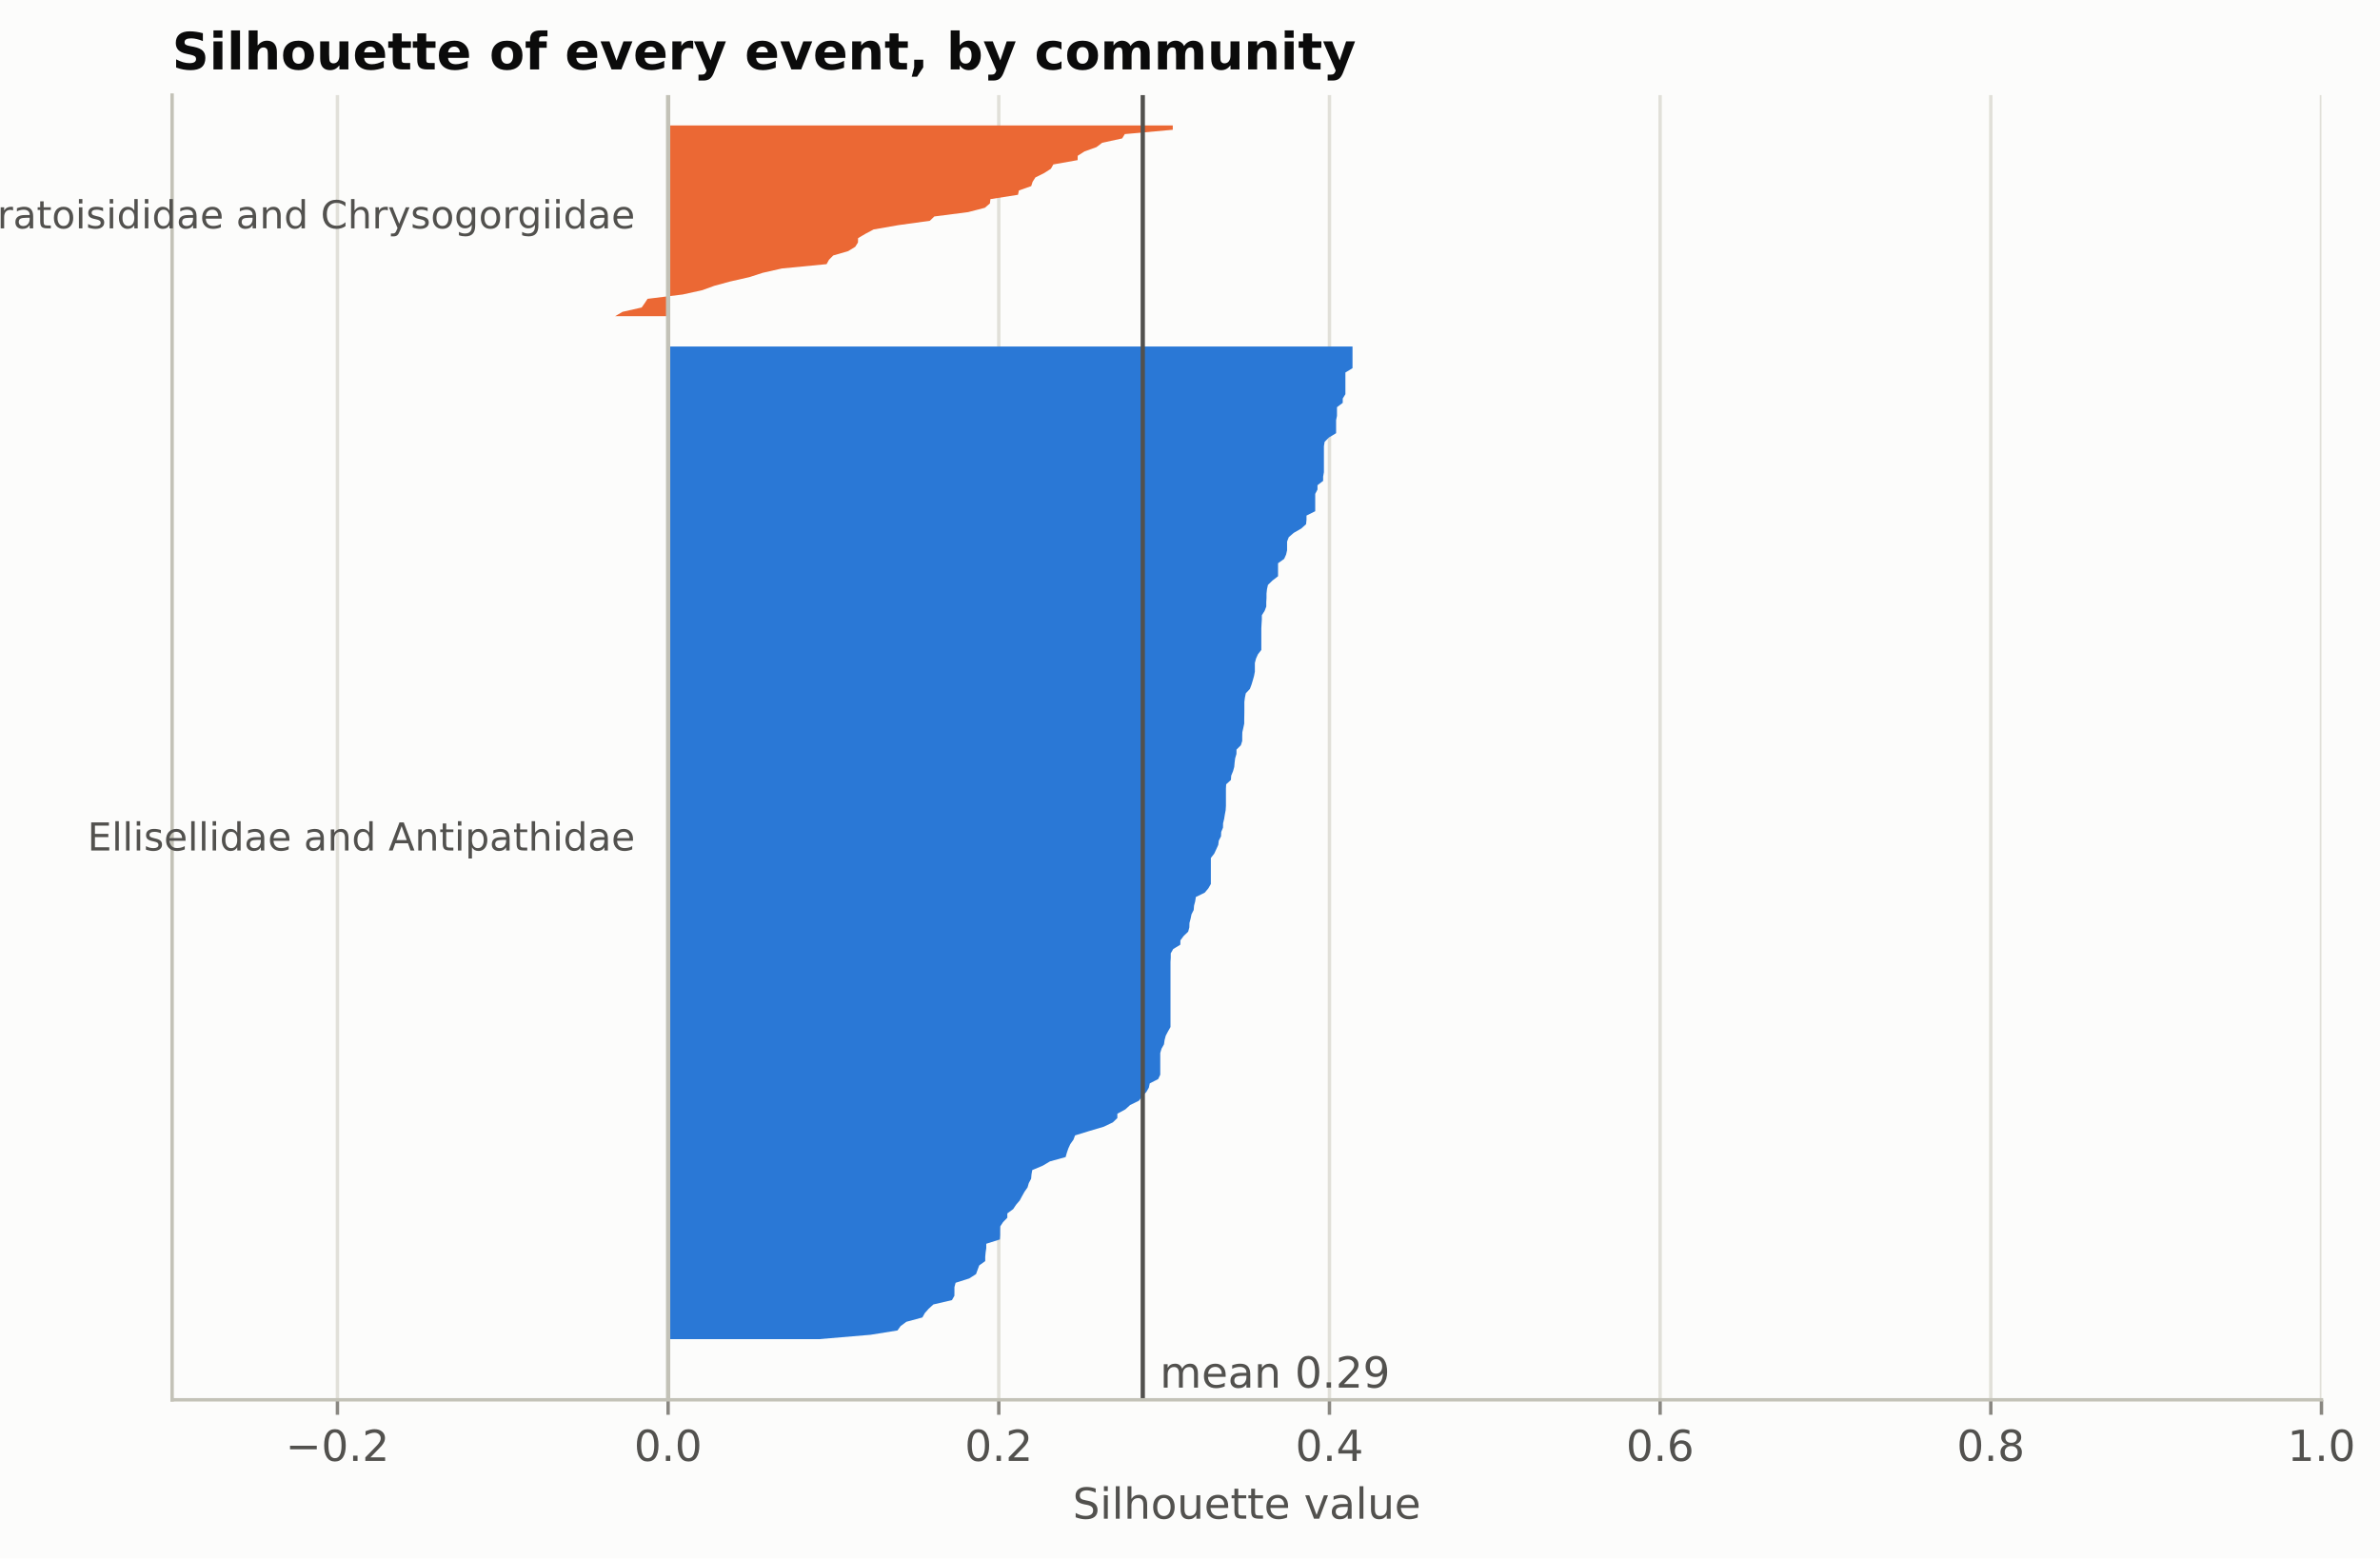
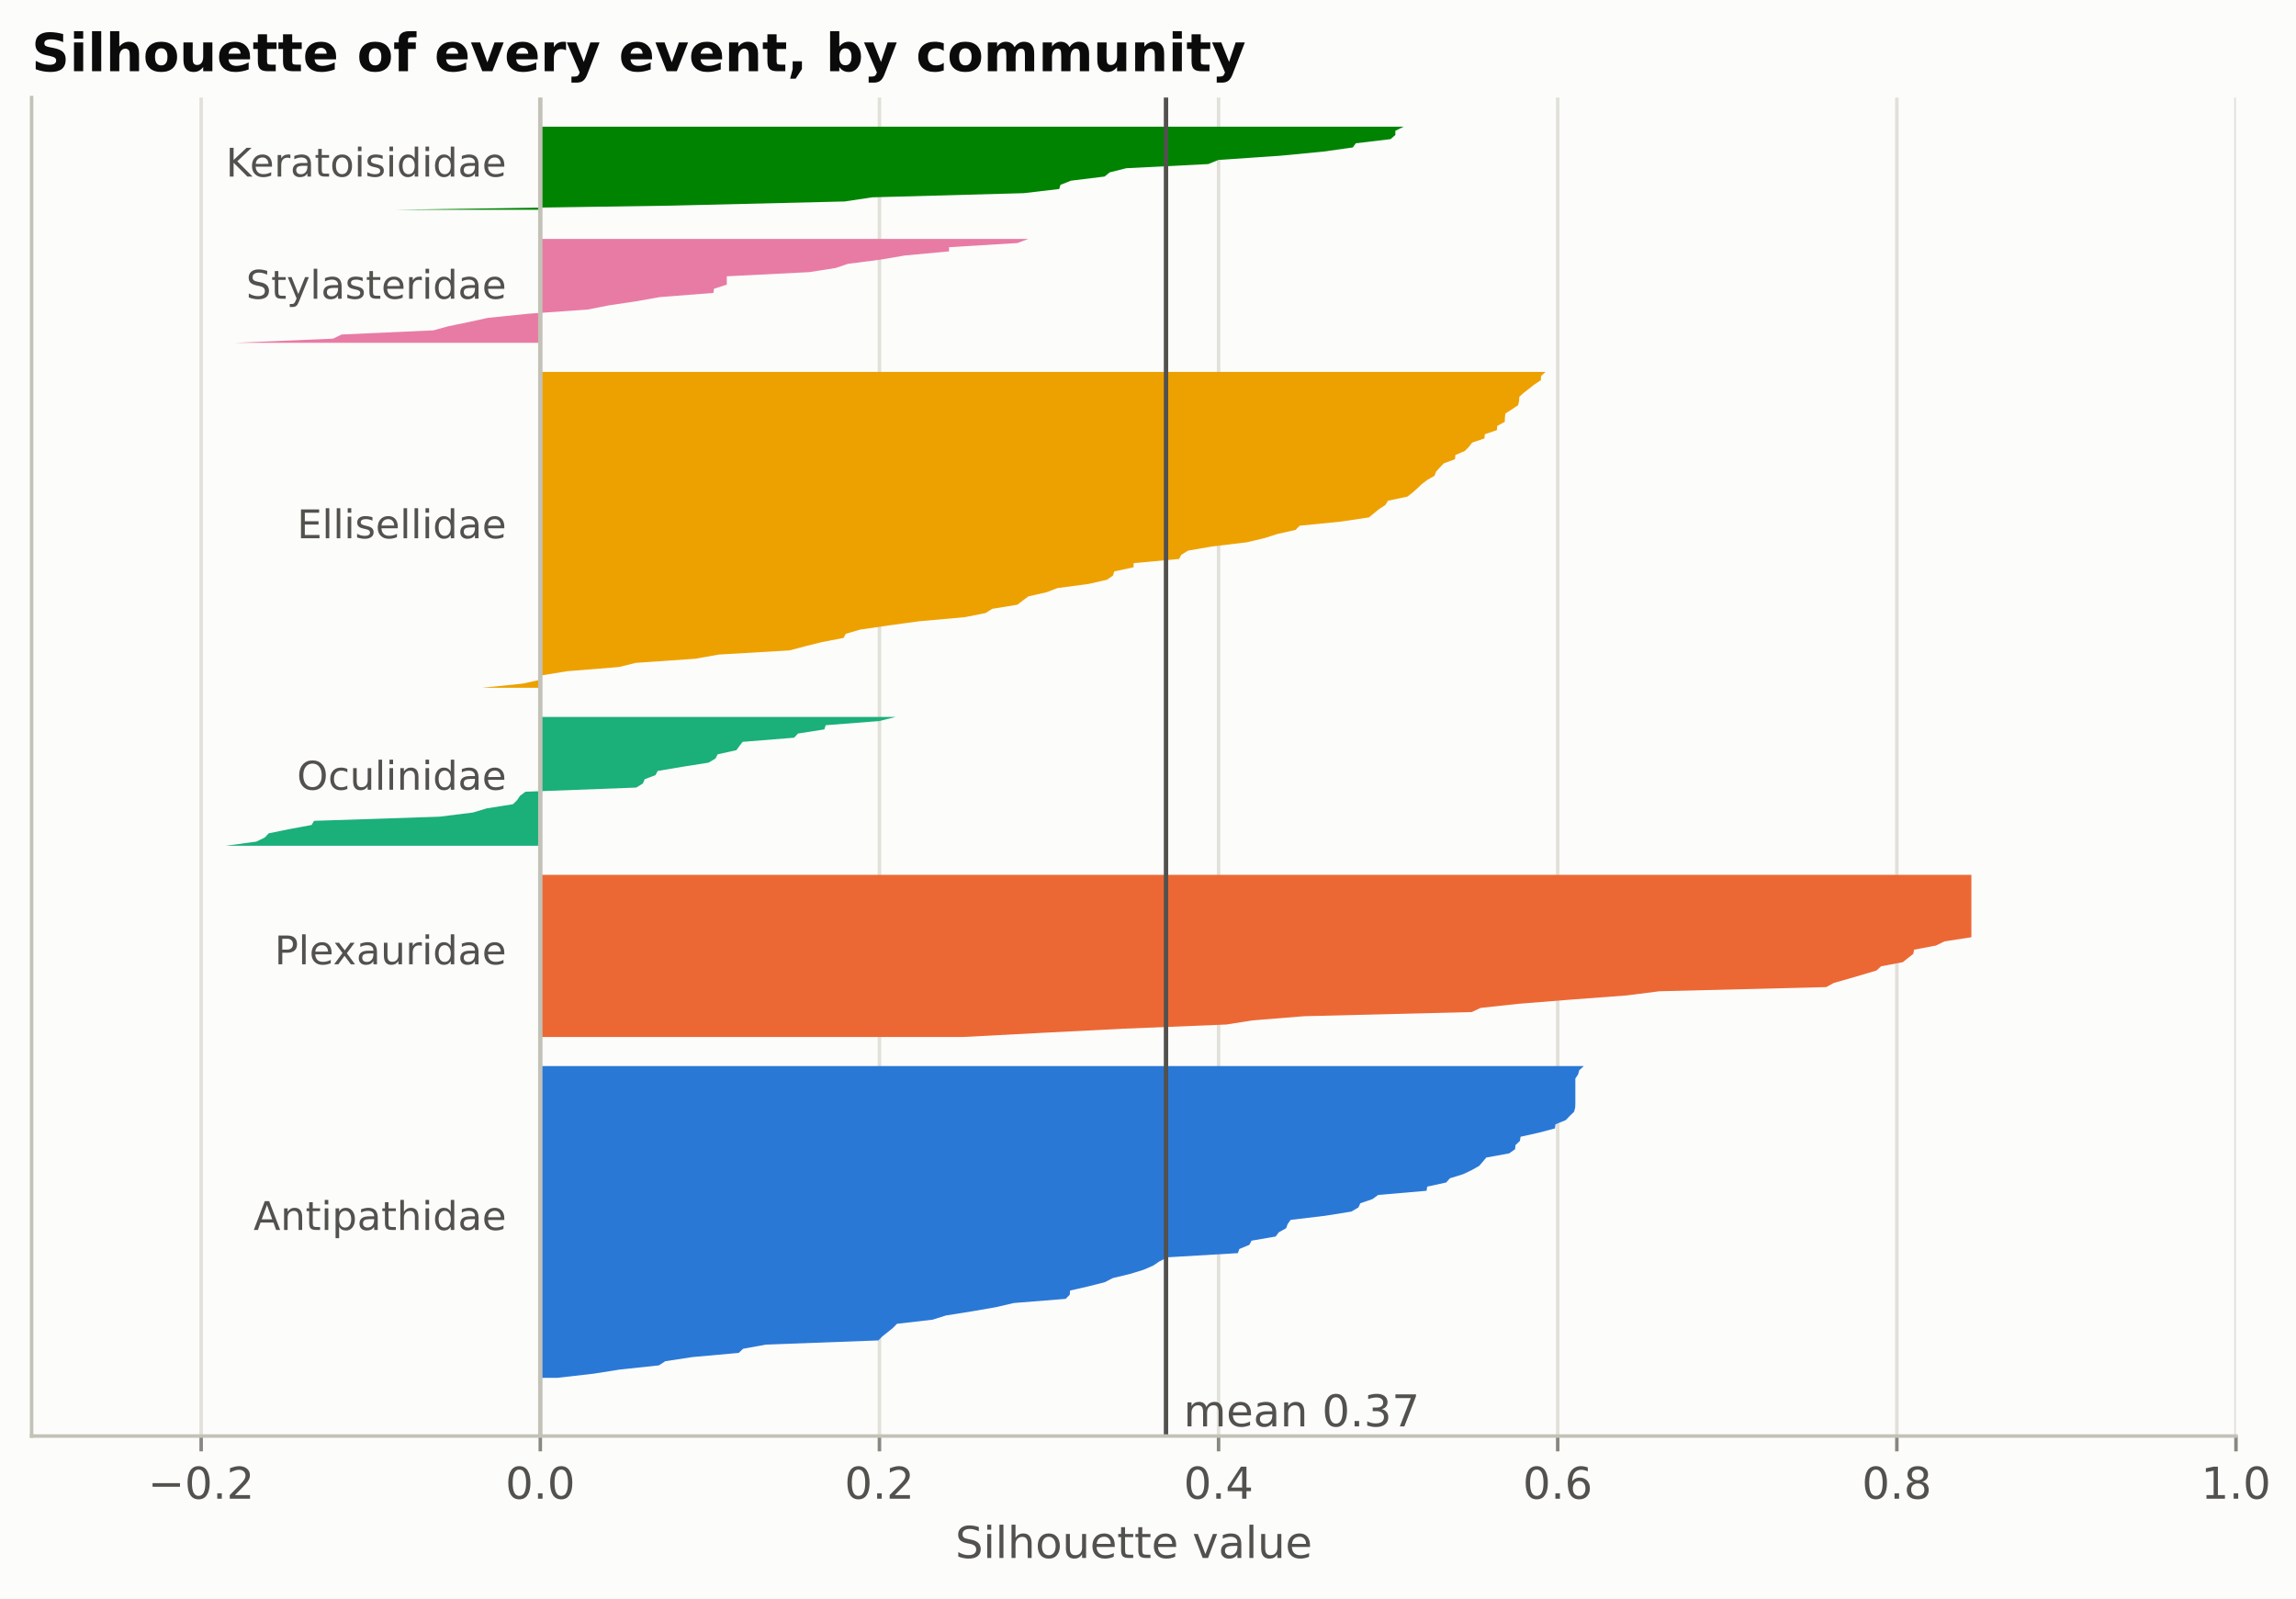
- <svg xmlns="http://www.w3.org/2000/svg" xmlns:xlink="http://www.w3.org/1999/xlink" width="556.088pt" height="364.237pt" viewBox="0 0 556.088 364.237" version="1.1">
+ <svg xmlns="http://www.w3.org/2000/svg" xmlns:xlink="http://www.w3.org/1999/xlink" width="523.075pt" height="364.237pt" viewBox="0 0 523.075 364.237" version="1.1">
  <defs>
    <style type="text/css">*{stroke-linejoin: round; stroke-linecap: butt}</style>
  </defs>
  <g id="figure_1">
    <g id="patch_1">
-       <path d="M 0 364.237  L 556.088 364.237  L 556.088 0  L 0 0  z " style="fill: #fcfcfb" />
+       <path d="M 0 364.237 L 523.075 364.237 L 523.075 0 L 0 0 z " style="fill: #fcfcfb" />
    </g>
    <g id="axes_1">
      <g id="patch_2">
-         <path d="M 40.213 327.144  L 542.413 327.144  L 542.413 22.224  L 40.213 22.224  z " style="fill: #fcfcfb" />
+         <path d="M 7.2 327.144 L 509.4 327.144 L 509.4 22.224 L 7.2 22.224 z " style="fill: #fcfcfb" />
      </g>
      <g id="matplotlib.axis_1">
        <g id="xtick_1">
          <g id="line2d_1">
-             <path d="M 78.844 327.144  L 78.844 22.224  " clip-path="url(#pf0630ed46a)" style="fill: none; stroke: #e1e0d9; stroke-width: 0.8; stroke-linecap: square" />
+             <path d="M 45.831 327.144 L 45.831 22.224 " clip-path="url(#pebdb8165e6)" style="fill: none; stroke: #e1e0d9; stroke-width: 0.8; stroke-linecap: square" />
          </g>
          <g id="line2d_2">
            <defs>
-               <path id="m96ad0dd0e7" d="M 0 0  L 0 3.5  " style="stroke: #898781; stroke-width: 0.8" />
+               <path id="mf682f2bd16" d="M 0 0 L 0 3.5 " style="stroke: #898781; stroke-width: 0.8" />
            </defs>
            <g>
-               <use xlink:href="#m96ad0dd0e7" x="78.844" y="327.144" style="fill: #898781; stroke: #898781; stroke-width: 0.8" />
+               <use xlink:href="#mf682f2bd16" x="45.831" y="327.144" style="fill: #898781; stroke: #898781; stroke-width: 0.8" />
            </g>
          </g>
          <g id="text_1">
-             <text style="font-size: 10px; font-family: 'Segoe UI', 'DejaVu Sans', 'Bitstream Vera Sans', 'Computer Modern Sans Serif', 'Lucida Grande', 'Verdana', 'Geneva', 'Lucid', 'Arial', 'Helvetica', 'Avant Garde', sans-serif; text-anchor: middle; fill: #52514e" x="78.844" y="341.425" transform="rotate(-0 78.84368 341.4246)">−0.2</text>
+             <text style="font-size: 10px; font-family: 'Segoe UI', 'DejaVu Sans', 'Bitstream Vera Sans', 'Computer Modern Sans Serif', 'Lucida Grande', 'Verdana', 'Geneva', 'Lucid', 'Arial', 'Helvetica', 'Avant Garde', sans-serif; text-anchor: middle; fill: #52514e" x="45.831" y="341.425" transform="rotate(-0 45.83077 341.4246)">−0.2</text>
          </g>
        </g>
        <g id="xtick_2">
          <g id="line2d_3">
-             <path d="M 156.105 327.144  L 156.105 22.224  " clip-path="url(#pf0630ed46a)" style="fill: none; stroke: #e1e0d9; stroke-width: 0.8; stroke-linecap: square" />
+             <path d="M 123.092 327.144 L 123.092 22.224 " clip-path="url(#pebdb8165e6)" style="fill: none; stroke: #e1e0d9; stroke-width: 0.8; stroke-linecap: square" />
          </g>
          <g id="line2d_4">
            <g>
-               <use xlink:href="#m96ad0dd0e7" x="156.105" y="327.144" style="fill: #898781; stroke: #898781; stroke-width: 0.8" />
+               <use xlink:href="#mf682f2bd16" x="123.092" y="327.144" style="fill: #898781; stroke: #898781; stroke-width: 0.8" />
            </g>
          </g>
          <g id="text_2">
-             <text style="font-size: 10px; font-family: 'Segoe UI', 'DejaVu Sans', 'Bitstream Vera Sans', 'Computer Modern Sans Serif', 'Lucida Grande', 'Verdana', 'Geneva', 'Lucid', 'Arial', 'Helvetica', 'Avant Garde', sans-serif; text-anchor: middle; fill: #52514e" x="156.105" y="341.425" transform="rotate(-0 156.1052 341.4246)">0.0</text>
+             <text style="font-size: 10px; font-family: 'Segoe UI', 'DejaVu Sans', 'Bitstream Vera Sans', 'Computer Modern Sans Serif', 'Lucida Grande', 'Verdana', 'Geneva', 'Lucid', 'Arial', 'Helvetica', 'Avant Garde', sans-serif; text-anchor: middle; fill: #52514e" x="123.092" y="341.425" transform="rotate(-0 123.0923 341.4246)">0.0</text>
          </g>
        </g>
        <g id="xtick_3">
          <g id="line2d_5">
-             <path d="M 233.367 327.144  L 233.367 22.224  " clip-path="url(#pf0630ed46a)" style="fill: none; stroke: #e1e0d9; stroke-width: 0.8; stroke-linecap: square" />
+             <path d="M 200.354 327.144 L 200.354 22.224 " clip-path="url(#pebdb8165e6)" style="fill: none; stroke: #e1e0d9; stroke-width: 0.8; stroke-linecap: square" />
          </g>
          <g id="line2d_6">
            <g>
-               <use xlink:href="#m96ad0dd0e7" x="233.367" y="327.144" style="fill: #898781; stroke: #898781; stroke-width: 0.8" />
+               <use xlink:href="#mf682f2bd16" x="200.354" y="327.144" style="fill: #898781; stroke: #898781; stroke-width: 0.8" />
            </g>
          </g>
          <g id="text_3">
-             <text style="font-size: 10px; font-family: 'Segoe UI', 'DejaVu Sans', 'Bitstream Vera Sans', 'Computer Modern Sans Serif', 'Lucida Grande', 'Verdana', 'Geneva', 'Lucid', 'Arial', 'Helvetica', 'Avant Garde', sans-serif; text-anchor: middle; fill: #52514e" x="233.367" y="341.425" transform="rotate(-0 233.3668 341.4246)">0.2</text>
+             <text style="font-size: 10px; font-family: 'Segoe UI', 'DejaVu Sans', 'Bitstream Vera Sans', 'Computer Modern Sans Serif', 'Lucida Grande', 'Verdana', 'Geneva', 'Lucid', 'Arial', 'Helvetica', 'Avant Garde', sans-serif; text-anchor: middle; fill: #52514e" x="200.354" y="341.425" transform="rotate(-0 200.3538 341.4246)">0.2</text>
          </g>
        </g>
        <g id="xtick_4">
          <g id="line2d_7">
-             <path d="M 310.628 327.144  L 310.628 22.224  " clip-path="url(#pf0630ed46a)" style="fill: none; stroke: #e1e0d9; stroke-width: 0.8; stroke-linecap: square" />
+             <path d="M 277.615 327.144 L 277.615 22.224 " clip-path="url(#pebdb8165e6)" style="fill: none; stroke: #e1e0d9; stroke-width: 0.8; stroke-linecap: square" />
          </g>
          <g id="line2d_8">
            <g>
-               <use xlink:href="#m96ad0dd0e7" x="310.628" y="327.144" style="fill: #898781; stroke: #898781; stroke-width: 0.8" />
+               <use xlink:href="#mf682f2bd16" x="277.615" y="327.144" style="fill: #898781; stroke: #898781; stroke-width: 0.8" />
            </g>
          </g>
          <g id="text_4">
-             <text style="font-size: 10px; font-family: 'Segoe UI', 'DejaVu Sans', 'Bitstream Vera Sans', 'Computer Modern Sans Serif', 'Lucida Grande', 'Verdana', 'Geneva', 'Lucid', 'Arial', 'Helvetica', 'Avant Garde', sans-serif; text-anchor: middle; fill: #52514e" x="310.628" y="341.425" transform="rotate(-0 310.6283 341.4246)">0.4</text>
+             <text style="font-size: 10px; font-family: 'Segoe UI', 'DejaVu Sans', 'Bitstream Vera Sans', 'Computer Modern Sans Serif', 'Lucida Grande', 'Verdana', 'Geneva', 'Lucid', 'Arial', 'Helvetica', 'Avant Garde', sans-serif; text-anchor: middle; fill: #52514e" x="277.615" y="341.425" transform="rotate(-0 277.6154 341.4246)">0.4</text>
          </g>
        </g>
        <g id="xtick_5">
          <g id="line2d_9">
-             <path d="M 387.89 327.144  L 387.89 22.224  " clip-path="url(#pf0630ed46a)" style="fill: none; stroke: #e1e0d9; stroke-width: 0.8; stroke-linecap: square" />
+             <path d="M 354.877 327.144 L 354.877 22.224 " clip-path="url(#pebdb8165e6)" style="fill: none; stroke: #e1e0d9; stroke-width: 0.8; stroke-linecap: square" />
          </g>
          <g id="line2d_10">
            <g>
-               <use xlink:href="#m96ad0dd0e7" x="387.89" y="327.144" style="fill: #898781; stroke: #898781; stroke-width: 0.8" />
+               <use xlink:href="#mf682f2bd16" x="354.877" y="327.144" style="fill: #898781; stroke: #898781; stroke-width: 0.8" />
            </g>
          </g>
          <g id="text_5">
-             <text style="font-size: 10px; font-family: 'Segoe UI', 'DejaVu Sans', 'Bitstream Vera Sans', 'Computer Modern Sans Serif', 'Lucida Grande', 'Verdana', 'Geneva', 'Lucid', 'Arial', 'Helvetica', 'Avant Garde', sans-serif; text-anchor: middle; fill: #52514e" x="387.89" y="341.425" transform="rotate(-0 387.8898 341.4246)">0.6</text>
+             <text style="font-size: 10px; font-family: 'Segoe UI', 'DejaVu Sans', 'Bitstream Vera Sans', 'Computer Modern Sans Serif', 'Lucida Grande', 'Verdana', 'Geneva', 'Lucid', 'Arial', 'Helvetica', 'Avant Garde', sans-serif; text-anchor: middle; fill: #52514e" x="354.877" y="341.425" transform="rotate(-0 354.8769 341.4246)">0.6</text>
          </g>
        </g>
        <g id="xtick_6">
          <g id="line2d_11">
-             <path d="M 465.151 327.144  L 465.151 22.224  " clip-path="url(#pf0630ed46a)" style="fill: none; stroke: #e1e0d9; stroke-width: 0.8; stroke-linecap: square" />
+             <path d="M 432.138 327.144 L 432.138 22.224 " clip-path="url(#pebdb8165e6)" style="fill: none; stroke: #e1e0d9; stroke-width: 0.8; stroke-linecap: square" />
          </g>
          <g id="line2d_12">
            <g>
-               <use xlink:href="#m96ad0dd0e7" x="465.151" y="327.144" style="fill: #898781; stroke: #898781; stroke-width: 0.8" />
+               <use xlink:href="#mf682f2bd16" x="432.138" y="327.144" style="fill: #898781; stroke: #898781; stroke-width: 0.8" />
            </g>
          </g>
          <g id="text_6">
-             <text style="font-size: 10px; font-family: 'Segoe UI', 'DejaVu Sans', 'Bitstream Vera Sans', 'Computer Modern Sans Serif', 'Lucida Grande', 'Verdana', 'Geneva', 'Lucid', 'Arial', 'Helvetica', 'Avant Garde', sans-serif; text-anchor: middle; fill: #52514e" x="465.151" y="341.425" transform="rotate(-0 465.1514 341.4246)">0.8</text>
+             <text style="font-size: 10px; font-family: 'Segoe UI', 'DejaVu Sans', 'Bitstream Vera Sans', 'Computer Modern Sans Serif', 'Lucida Grande', 'Verdana', 'Geneva', 'Lucid', 'Arial', 'Helvetica', 'Avant Garde', sans-serif; text-anchor: middle; fill: #52514e" x="432.138" y="341.425" transform="rotate(-0 432.1385 341.4246)">0.8</text>
          </g>
        </g>
        <g id="xtick_7">
          <g id="line2d_13">
-             <path d="M 542.413 327.144  L 542.413 22.224  " clip-path="url(#pf0630ed46a)" style="fill: none; stroke: #e1e0d9; stroke-width: 0.8; stroke-linecap: square" />
+             <path d="M 509.4 327.144 L 509.4 22.224 " clip-path="url(#pebdb8165e6)" style="fill: none; stroke: #e1e0d9; stroke-width: 0.8; stroke-linecap: square" />
          </g>
          <g id="line2d_14">
            <g>
-               <use xlink:href="#m96ad0dd0e7" x="542.413" y="327.144" style="fill: #898781; stroke: #898781; stroke-width: 0.8" />
+               <use xlink:href="#mf682f2bd16" x="509.4" y="327.144" style="fill: #898781; stroke: #898781; stroke-width: 0.8" />
            </g>
          </g>
          <g id="text_7">
-             <text style="font-size: 10px; font-family: 'Segoe UI', 'DejaVu Sans', 'Bitstream Vera Sans', 'Computer Modern Sans Serif', 'Lucida Grande', 'Verdana', 'Geneva', 'Lucid', 'Arial', 'Helvetica', 'Avant Garde', sans-serif; text-anchor: middle; fill: #52514e" x="542.413" y="341.425" transform="rotate(-0 542.4129 341.4246)">1.0</text>
+             <text style="font-size: 10px; font-family: 'Segoe UI', 'DejaVu Sans', 'Bitstream Vera Sans', 'Computer Modern Sans Serif', 'Lucida Grande', 'Verdana', 'Geneva', 'Lucid', 'Arial', 'Helvetica', 'Avant Garde', sans-serif; text-anchor: middle; fill: #52514e" x="509.4" y="341.425" transform="rotate(-0 509.4 341.4246)">1.0</text>
          </g>
        </g>
        <g id="text_8">
-           <text style="font-size: 10px; font-family: 'Segoe UI', 'DejaVu Sans', 'Bitstream Vera Sans', 'Computer Modern Sans Serif', 'Lucida Grande', 'Verdana', 'Geneva', 'Lucid', 'Arial', 'Helvetica', 'Avant Garde', sans-serif; text-anchor: middle; fill: #52514e" x="291.313" y="354.932" transform="rotate(-0 291.3129 354.9323)">Silhouette value</text>
+           <text style="font-size: 10px; font-family: 'Segoe UI', 'DejaVu Sans', 'Bitstream Vera Sans', 'Computer Modern Sans Serif', 'Lucida Grande', 'Verdana', 'Geneva', 'Lucid', 'Arial', 'Helvetica', 'Avant Garde', sans-serif; text-anchor: middle; fill: #52514e" x="258.3" y="354.932" transform="rotate(-0 258.3 354.9323)">Silhouette value</text>
        </g>
      </g>
      <g id="matplotlib.axis_2" />
      <g id="FillBetweenPolyCollection_1">
        <defs>
-           <path id="m59faed6848" d="M 191.449 -51.275  L 156.105 -51.275  L 156.105 -52.288  L 156.105 -53.301  L 156.105 -54.314  L 156.105 -55.327  L 156.105 -56.34  L 156.105 -57.353  L 156.105 -58.366  L 156.105 -59.379  L 156.105 -60.392  L 156.105 -61.405  L 156.105 -62.418  L 156.105 -63.431  L 156.105 -64.444  L 156.105 -65.457  L 156.105 -66.47  L 156.105 -67.483  L 156.105 -68.496  L 156.105 -69.509  L 156.105 -70.522  L 156.105 -71.535  L 156.105 -72.548  L 156.105 -73.561  L 156.105 -74.574  L 156.105 -75.587  L 156.105 -76.6  L 156.105 -77.613  L 156.105 -78.626  L 156.105 -79.639  L 156.105 -80.652  L 156.105 -81.665  L 156.105 -82.678  L 156.105 -83.691  L 156.105 -84.704  L 156.105 -85.717  L 156.105 -86.731  L 156.105 -87.744  L 156.105 -88.757  L 156.105 -89.77  L 156.105 -90.783  L 156.105 -91.796  L 156.105 -92.809  L 156.105 -93.822  L 156.105 -94.835  L 156.105 -95.848  L 156.105 -96.861  L 156.105 -97.874  L 156.105 -98.887  L 156.105 -99.9  L 156.105 -100.913  L 156.105 -101.926  L 156.105 -102.939  L 156.105 -103.952  L 156.105 -104.965  L 156.105 -105.978  L 156.105 -106.991  L 156.105 -108.004  L 156.105 -109.017  L 156.105 -110.03  L 156.105 -111.043  L 156.105 -112.056  L 156.105 -113.069  L 156.105 -114.082  L 156.105 -115.095  L 156.105 -116.108  L 156.105 -117.121  L 156.105 -118.134  L 156.105 -119.147  L 156.105 -120.16  L 156.105 -121.173  L 156.105 -122.186  L 156.105 -123.199  L 156.105 -124.212  L 156.105 -125.225  L 156.105 -126.238  L 156.105 -127.251  L 156.105 -128.264  L 156.105 -129.277  L 156.105 -130.291  L 156.105 -131.304  L 156.105 -132.317  L 156.105 -133.33  L 156.105 -134.343  L 156.105 -135.356  L 156.105 -136.369  L 156.105 -137.382  L 156.105 -138.395  L 156.105 -139.408  L 156.105 -140.421  L 156.105 -141.434  L 156.105 -142.447  L 156.105 -143.46  L 156.105 -144.473  L 156.105 -145.486  L 156.105 -146.499  L 156.105 -147.512  L 156.105 -148.525  L 156.105 -149.538  L 156.105 -150.551  L 156.105 -151.564  L 156.105 -152.577  L 156.105 -153.59  L 156.105 -154.603  L 156.105 -155.616  L 156.105 -156.629  L 156.105 -157.642  L 156.105 -158.655  L 156.105 -159.668  L 156.105 -160.681  L 156.105 -161.694  L 156.105 -162.707  L 156.105 -163.72  L 156.105 -164.733  L 156.105 -165.746  L 156.105 -166.759  L 156.105 -167.772  L 156.105 -168.785  L 156.105 -169.798  L 156.105 -170.811  L 156.105 -171.824  L 156.105 -172.837  L 156.105 -173.851  L 156.105 -174.864  L 156.105 -175.877  L 156.105 -176.89  L 156.105 -177.903  L 156.105 -178.916  L 156.105 -179.929  L 156.105 -180.942  L 156.105 -181.955  L 156.105 -182.968  L 156.105 -183.981  L 156.105 -184.994  L 156.105 -186.007  L 156.105 -187.02  L 156.105 -188.033  L 156.105 -189.046  L 156.105 -190.059  L 156.105 -191.072  L 156.105 -192.085  L 156.105 -193.098  L 156.105 -194.111  L 156.105 -195.124  L 156.105 -196.137  L 156.105 -197.15  L 156.105 -198.163  L 156.105 -199.176  L 156.105 -200.189  L 156.105 -201.202  L 156.105 -202.215  L 156.105 -203.228  L 156.105 -204.241  L 156.105 -205.254  L 156.105 -206.267  L 156.105 -207.28  L 156.105 -208.293  L 156.105 -209.306  L 156.105 -210.319  L 156.105 -211.332  L 156.105 -212.345  L 156.105 -213.358  L 156.105 -214.371  L 156.105 -215.384  L 156.105 -216.397  L 156.105 -217.411  L 156.105 -218.424  L 156.105 -219.437  L 156.105 -220.45  L 156.105 -221.463  L 156.105 -222.476  L 156.105 -223.489  L 156.105 -224.502  L 156.105 -225.515  L 156.105 -226.528  L 156.105 -227.541  L 156.105 -228.554  L 156.105 -229.567  L 156.105 -230.58  L 156.105 -231.593  L 156.105 -232.606  L 156.105 -233.619  L 156.105 -234.632  L 156.105 -235.645  L 156.105 -236.658  L 156.105 -237.671  L 156.105 -238.684  L 156.105 -239.697  L 156.105 -240.71  L 156.105 -241.723  L 156.105 -242.736  L 156.105 -243.749  L 156.105 -244.762  L 156.105 -245.775  L 156.105 -246.788  L 156.105 -247.801  L 156.105 -248.814  L 156.105 -249.827  L 156.105 -250.84  L 156.105 -251.853  L 156.105 -252.866  L 156.105 -253.879  L 156.105 -254.892  L 156.105 -255.905  L 156.105 -256.918  L 156.105 -257.931  L 156.105 -258.944  L 156.105 -259.957  L 156.105 -260.971  L 156.105 -261.984  L 156.105 -262.997  L 156.105 -264.01  L 156.105 -265.023  L 156.105 -266.036  L 156.105 -267.049  L 156.105 -268.062  L 156.105 -269.075  L 156.105 -270.088  L 156.105 -271.101  L 156.105 -272.114  L 156.105 -273.127  L 156.105 -274.14  L 156.105 -275.153  L 156.105 -276.166  L 156.105 -277.179  L 156.105 -278.192  L 156.105 -279.205  L 156.105 -280.218  L 156.105 -281.231  L 156.105 -282.244  L 156.105 -283.257  L 316.014 -283.257  L 316.014 -283.257  L 316.014 -282.244  L 316.014 -281.231  L 316.014 -280.218  L 316.014 -279.205  L 316.014 -278.192  L 314.355 -277.179  L 314.355 -276.166  L 314.355 -275.153  L 314.355 -274.14  L 314.355 -273.127  L 314.355 -272.114  L 313.733 -271.101  L 313.733 -270.088  L 312.386 -269.075  L 312.386 -268.062  L 312.386 -267.049  L 312.181 -266.036  L 312.181 -265.023  L 312.181 -264.01  L 312.181 -262.997  L 310.494 -261.984  L 309.5 -260.971  L 309.334 -259.957  L 309.334 -258.944  L 309.334 -257.931  L 309.334 -256.918  L 309.334 -255.905  L 309.334 -254.892  L 309.334 -253.879  L 309.153 -252.866  L 309.153 -251.853  L 307.832 -250.84  L 307.832 -249.827  L 307.303 -248.814  L 307.303 -247.801  L 307.303 -246.788  L 307.303 -245.775  L 307.303 -244.762  L 305.266 -243.749  L 305.266 -242.736  L 305.162 -241.723  L 304.031 -240.71  L 302.27 -239.697  L 301.115 -238.684  L 300.728 -237.671  L 300.728 -236.658  L 300.728 -235.645  L 300.498 -234.632  L 300.043 -233.619  L 298.615 -232.606  L 298.615 -231.593  L 298.615 -230.58  L 298.615 -229.567  L 297.301 -228.554  L 296.258 -227.541  L 296.032 -226.528  L 295.921 -225.515  L 295.921 -224.502  L 295.865 -223.489  L 295.865 -222.476  L 295.475 -221.463  L 294.83 -220.45  L 294.83 -219.437  L 294.764 -218.424  L 294.709 -217.411  L 294.709 -216.397  L 294.709 -215.384  L 294.709 -214.371  L 294.709 -213.358  L 294.709 -212.345  L 293.923 -211.332  L 293.469 -210.319  L 293.2 -209.306  L 293.2 -208.293  L 293.2 -207.28  L 293.01 -206.267  L 292.724 -205.254  L 292.419 -204.241  L 292.037 -203.228  L 291.085 -202.215  L 290.874 -201.202  L 290.745 -200.189  L 290.745 -199.176  L 290.745 -198.163  L 290.734 -197.15  L 290.714 -196.137  L 290.714 -195.124  L 290.499 -194.111  L 290.271 -193.098  L 290.247 -192.085  L 290.247 -191.072  L 289.927 -190.059  L 288.91 -189.046  L 288.897 -188.033  L 288.597 -187.02  L 288.47 -186.007  L 288.38 -184.994  L 288.095 -183.981  L 287.674 -182.968  L 287.604 -181.955  L 286.497 -180.942  L 286.438 -179.929  L 286.438 -178.916  L 286.438 -177.903  L 286.438 -176.89  L 286.438 -175.877  L 286.372 -174.864  L 286.182 -173.851  L 286.017 -172.837  L 285.773 -171.824  L 285.754 -170.811  L 285.335 -169.798  L 285.294 -168.785  L 284.771 -167.772  L 284.64 -166.759  L 284.179 -165.746  L 283.706 -164.733  L 282.918 -163.72  L 282.918 -162.707  L 282.918 -161.694  L 282.918 -160.681  L 282.918 -159.668  L 282.918 -158.655  L 282.918 -157.642  L 282.337 -156.629  L 281.483 -155.616  L 279.41 -154.603  L 279.257 -153.59  L 278.988 -152.577  L 278.909 -151.564  L 278.393 -150.551  L 278.186 -149.538  L 277.917 -148.525  L 277.889 -147.512  L 277.617 -146.499  L 276.562 -145.486  L 275.801 -144.473  L 275.787 -143.46  L 274.132 -142.447  L 273.547 -141.434  L 273.547 -140.421  L 273.487 -139.408  L 273.487 -138.395  L 273.487 -137.382  L 273.487 -136.369  L 273.487 -135.356  L 273.487 -134.343  L 273.487 -133.33  L 273.487 -132.317  L 273.487 -131.304  L 273.487 -130.291  L 273.487 -129.277  L 273.487 -128.264  L 273.487 -127.251  L 273.487 -126.238  L 273.487 -125.225  L 273.487 -124.212  L 272.912 -123.199  L 272.375 -122.186  L 272.108 -121.173  L 271.963 -120.16  L 271.388 -119.147  L 271.094 -118.134  L 271.094 -117.121  L 271.094 -116.108  L 271.094 -115.095  L 271.094 -114.082  L 271.094 -113.069  L 270.613 -112.056  L 268.643 -111.043  L 268.424 -110.03  L 267.835 -109.017  L 266.894 -108.004  L 266.099 -106.991  L 264.046 -105.978  L 262.937 -104.965  L 261.07 -103.952  L 261.07 -102.939  L 260.009 -101.926  L 257.89 -100.913  L 254.479 -99.9  L 251.194 -98.887  L 250.808 -97.874  L 250.086 -96.861  L 249.62 -95.848  L 249.271 -94.835  L 248.983 -93.822  L 245.318 -92.809  L 243.611 -91.796  L 241.189 -90.783  L 241.009 -89.77  L 240.924 -88.757  L 240.381 -87.744  L 240.087 -86.731  L 239.38 -85.717  L 238.811 -84.704  L 238.271 -83.691  L 237.409 -82.678  L 236.734 -81.665  L 235.362 -80.652  L 235.362 -79.639  L 234.372 -78.626  L 233.707 -77.613  L 233.689 -76.6  L 233.689 -75.587  L 233.623 -74.574  L 230.442 -73.561  L 230.442 -72.548  L 230.294 -71.535  L 230.199 -70.522  L 230.199 -69.509  L 228.79 -68.496  L 228.419 -67.483  L 228.051 -66.47  L 226.466 -65.457  L 223.279 -64.444  L 223.005 -63.431  L 223.005 -62.418  L 222.997 -61.405  L 222.423 -60.392  L 218.086 -59.379  L 216.976 -58.366  L 216.079 -57.353  L 215.519 -56.34  L 211.771 -55.327  L 210.422 -54.314  L 209.698 -53.301  L 203.395 -52.288  L 191.449 -51.275  z " />
-         </defs>
-         <g clip-path="url(#pf0630ed46a)">
-           <use xlink:href="#m59faed6848" x="0" y="364.237" style="fill: #2a78d6" />
+           <path id="m767e33c325" d="M 126.94 -50.35 L 123.092 -50.35 L 123.092 -51.297 L 123.092 -52.244 L 123.092 -53.191 L 123.092 -54.138 L 123.092 -55.085 L 123.092 -56.032 L 123.092 -56.978 L 123.092 -57.925 L 123.092 -58.872 L 123.092 -59.819 L 123.092 -60.766 L 123.092 -61.713 L 123.092 -62.66 L 123.092 -63.607 L 123.092 -64.554 L 123.092 -65.501 L 123.092 -66.448 L 123.092 -67.395 L 123.092 -68.342 L 123.092 -69.289 L 123.092 -70.236 L 123.092 -71.183 L 123.092 -72.13 L 123.092 -73.077 L 123.092 -74.024 L 123.092 -74.971 L 123.092 -75.918 L 123.092 -76.865 L 123.092 -77.812 L 123.092 -78.758 L 123.092 -79.705 L 123.092 -80.652 L 123.092 -81.599 L 123.092 -82.546 L 123.092 -83.493 L 123.092 -84.44 L 123.092 -85.387 L 123.092 -86.334 L 123.092 -87.281 L 123.092 -88.228 L 123.092 -89.175 L 123.092 -90.122 L 123.092 -91.069 L 123.092 -92.016 L 123.092 -92.963 L 123.092 -93.91 L 123.092 -94.857 L 123.092 -95.804 L 123.092 -96.751 L 123.092 -97.698 L 123.092 -98.645 L 123.092 -99.592 L 123.092 -100.538 L 123.092 -101.485 L 123.092 -102.432 L 123.092 -103.379 L 123.092 -104.326 L 123.092 -105.273 L 123.092 -106.22 L 123.092 -107.167 L 123.092 -108.114 L 123.092 -109.061 L 123.092 -110.008 L 123.092 -110.955 L 123.092 -111.902 L 123.092 -112.849 L 123.092 -113.796 L 123.092 -114.743 L 123.092 -115.69 L 123.092 -116.637 L 123.092 -117.584 L 123.092 -118.531 L 123.092 -119.478 L 123.092 -120.425 L 123.092 -121.372 L 360.821 -121.372 L 360.821 -121.372 L 359.787 -120.425 L 359.524 -119.478 L 358.896 -118.531 L 358.896 -117.584 L 358.896 -116.637 L 358.896 -115.69 L 358.896 -114.743 L 358.896 -113.796 L 358.896 -112.849 L 358.858 -111.902 L 358.601 -110.955 L 357.612 -110.008 L 356.715 -109.061 L 354.379 -108.114 L 354.246 -107.167 L 350.645 -106.22 L 346.417 -105.273 L 346.267 -104.326 L 345.265 -103.379 L 345.161 -102.432 L 343.82 -101.485 L 338.609 -100.538 L 337.821 -99.592 L 337 -98.645 L 335.335 -97.698 L 333.346 -96.751 L 330.315 -95.804 L 329.48 -94.857 L 325.148 -93.91 L 324.997 -92.963 L 313.98 -92.016 L 312.671 -91.069 L 309.91 -90.122 L 309.487 -89.175 L 307.87 -88.228 L 301.972 -87.281 L 294.036 -86.334 L 293.354 -85.387 L 293.014 -84.44 L 291.322 -83.493 L 290.62 -82.546 L 285.129 -81.599 L 284.638 -80.652 L 282.347 -79.705 L 282.009 -78.758 L 266.004 -77.812 L 264.124 -76.865 L 262.717 -75.918 L 260.532 -74.971 L 257.455 -74.024 L 253.518 -73.077 L 251.673 -72.13 L 247.933 -71.183 L 243.779 -70.236 L 243.708 -69.289 L 242.783 -68.342 L 230.943 -67.395 L 226.889 -66.448 L 221.43 -65.501 L 215.479 -64.554 L 212.498 -63.607 L 204.344 -62.66 L 203.429 -61.713 L 202.248 -60.766 L 201.054 -59.819 L 200.093 -58.872 L 174.514 -57.925 L 169.307 -56.978 L 168.295 -56.032 L 157.783 -55.085 L 151.56 -54.138 L 150.129 -53.191 L 141.231 -52.244 L 135.246 -51.297 L 126.94 -50.35 z " />
+         </defs>
+         <g clip-path="url(#pebdb8165e6)">
+           <use xlink:href="#m767e33c325" x="0" y="364.237" style="fill: #2a78d6" />
        </g>
      </g>
      <g id="FillBetweenPolyCollection_2">
        <defs>
-           <path id="mebbab81d87" d="M 143.732 -290.348  L 156.105 -290.348  L 156.105 -291.361  L 156.105 -292.374  L 156.105 -293.387  L 156.105 -294.4  L 156.105 -295.413  L 156.105 -296.426  L 156.105 -297.439  L 156.105 -298.452  L 156.105 -299.465  L 156.105 -300.478  L 156.105 -301.491  L 156.105 -302.504  L 156.105 -303.517  L 156.105 -304.531  L 156.105 -305.544  L 156.105 -306.557  L 156.105 -307.57  L 156.105 -308.583  L 156.105 -309.596  L 156.105 -310.609  L 156.105 -311.622  L 156.105 -312.635  L 156.105 -313.648  L 156.105 -314.661  L 156.105 -315.674  L 156.105 -316.687  L 156.105 -317.7  L 156.105 -318.713  L 156.105 -319.726  L 156.105 -320.739  L 156.105 -321.752  L 156.105 -322.765  L 156.105 -323.778  L 156.105 -324.791  L 156.105 -325.804  L 156.105 -326.817  L 156.105 -327.83  L 156.105 -328.843  L 156.105 -329.856  L 156.105 -330.869  L 156.105 -331.882  L 156.105 -332.895  L 156.105 -333.908  L 156.105 -334.921  L 274.021 -334.921  L 274.021 -334.921  L 274.021 -333.908  L 262.811 -332.895  L 262.193 -331.882  L 257.529 -330.869  L 256.197 -329.856  L 253.393 -328.843  L 251.808 -327.83  L 251.789 -326.817  L 246.112 -325.804  L 245.54 -324.791  L 243.954 -323.778  L 241.918 -322.765  L 241.272 -321.752  L 240.946 -320.739  L 238.075 -319.726  L 237.85 -318.713  L 231.416 -317.7  L 231.29 -316.687  L 230.103 -315.674  L 226.192 -314.661  L 218.307 -313.648  L 217.251 -312.635  L 209.921 -311.622  L 204.113 -310.609  L 202.209 -309.596  L 200.493 -308.583  L 200.465 -307.57  L 199.828 -306.557  L 198.17 -305.544  L 194.681 -304.531  L 193.687 -303.517  L 193.134 -302.504  L 182.681 -301.491  L 178.217 -300.478  L 175.081 -299.465  L 170.624 -298.452  L 166.889 -297.439  L 164.117 -296.426  L 159.52 -295.413  L 151.301 -294.4  L 150.636 -293.387  L 149.924 -292.374  L 145.455 -291.361  L 143.732 -290.348  z " />
-         </defs>
-         <g clip-path="url(#pf0630ed46a)">
-           <use xlink:href="#mebbab81d87" x="0" y="364.237" style="fill: #eb6834" />
+           <path id="m95e05b221e" d="M 219.354 -128 L 123.092 -128 L 123.092 -128.947 L 123.092 -129.894 L 123.092 -130.841 L 123.092 -131.788 L 123.092 -132.735 L 123.092 -133.682 L 123.092 -134.629 L 123.092 -135.576 L 123.092 -136.523 L 123.092 -137.47 L 123.092 -138.417 L 123.092 -139.364 L 123.092 -140.311 L 123.092 -141.258 L 123.092 -142.205 L 123.092 -143.152 L 123.092 -144.098 L 123.092 -145.045 L 123.092 -145.992 L 123.092 -146.939 L 123.092 -147.886 L 123.092 -148.833 L 123.092 -149.78 L 123.092 -150.727 L 123.092 -151.674 L 123.092 -152.621 L 123.092 -153.568 L 123.092 -154.515 L 123.092 -155.462 L 123.092 -156.409 L 123.092 -157.356 L 123.092 -158.303 L 123.092 -159.25 L 123.092 -160.197 L 123.092 -161.144 L 123.092 -162.091 L 123.092 -163.038 L 123.092 -163.985 L 123.092 -164.932 L 449.123 -164.932 L 449.123 -164.932 L 449.123 -163.985 L 449.123 -163.038 L 449.123 -162.091 L 449.123 -161.144 L 449.123 -160.197 L 449.123 -159.25 L 449.123 -158.303 L 449.123 -157.356 L 449.123 -156.409 L 449.123 -155.462 L 449.123 -154.515 L 449.123 -153.568 L 449.123 -152.621 L 449.123 -151.674 L 449.123 -150.727 L 442.984 -149.78 L 441.054 -148.833 L 436.053 -147.886 L 435.891 -146.939 L 434.677 -145.992 L 433.496 -145.045 L 428.532 -144.098 L 427.525 -143.152 L 424.346 -142.205 L 421.099 -141.258 L 417.779 -140.311 L 416.034 -139.364 L 378.046 -138.417 L 370.598 -137.47 L 357.987 -136.523 L 346.123 -135.576 L 337.314 -134.629 L 335.309 -133.682 L 297.156 -132.735 L 285.366 -131.788 L 279.384 -130.841 L 256.107 -129.894 L 237.396 -128.947 L 219.354 -128 z " />
+         </defs>
+         <g clip-path="url(#pebdb8165e6)">
+           <use xlink:href="#m95e05b221e" x="0" y="364.237" style="fill: #eb6834" />
+         </g>
+       </g>
+       <g id="FillBetweenPolyCollection_3">
+         <defs>
+           <path id="mae00987446" d="M 51.377 -171.56 L 123.092 -171.56 L 123.092 -172.507 L 123.092 -173.454 L 123.092 -174.401 L 123.092 -175.348 L 123.092 -176.295 L 123.092 -177.242 L 123.092 -178.189 L 123.092 -179.136 L 123.092 -180.083 L 123.092 -181.03 L 123.092 -181.977 L 123.092 -182.924 L 123.092 -183.871 L 123.092 -184.818 L 123.092 -185.765 L 123.092 -186.712 L 123.092 -187.658 L 123.092 -188.605 L 123.092 -189.552 L 123.092 -190.499 L 123.092 -191.446 L 123.092 -192.393 L 123.092 -193.34 L 123.092 -194.287 L 123.092 -195.234 L 123.092 -196.181 L 123.092 -197.128 L 123.092 -198.075 L 123.092 -199.022 L 123.092 -199.969 L 123.092 -200.916 L 204.077 -200.916 L 204.077 -200.916 L 200.267 -199.969 L 188.103 -199.022 L 187.807 -198.075 L 181.794 -197.128 L 180.915 -196.181 L 169.183 -195.234 L 168.456 -194.287 L 167.764 -193.34 L 163.492 -192.393 L 163.011 -191.446 L 161.443 -190.499 L 155.43 -189.552 L 149.84 -188.605 L 149.329 -187.658 L 146.862 -186.712 L 146.478 -185.765 L 144.951 -184.818 L 119.709 -183.871 L 118.451 -182.924 L 117.826 -181.977 L 116.873 -181.03 L 110.892 -180.083 L 107.746 -179.136 L 100.129 -178.189 L 71.545 -177.242 L 70.984 -176.295 L 65.889 -175.348 L 61.227 -174.401 L 60.325 -173.454 L 58.401 -172.507 L 51.377 -171.56 z " />
+         </defs>
+         <g clip-path="url(#pebdb8165e6)">
+           <use xlink:href="#mae00987446" x="0" y="364.237" style="fill: #1baf7a" />
+         </g>
+       </g>
+       <g id="FillBetweenPolyCollection_4">
+         <defs>
+           <path id="m712f0a9149" d="M 109.749 -207.545 L 123.092 -207.545 L 123.092 -208.492 L 123.092 -209.438 L 123.092 -210.385 L 123.092 -211.332 L 123.092 -212.279 L 123.092 -213.226 L 123.092 -214.173 L 123.092 -215.12 L 123.092 -216.067 L 123.092 -217.014 L 123.092 -217.961 L 123.092 -218.908 L 123.092 -219.855 L 123.092 -220.802 L 123.092 -221.749 L 123.092 -222.696 L 123.092 -223.643 L 123.092 -224.59 L 123.092 -225.537 L 123.092 -226.484 L 123.092 -227.431 L 123.092 -228.378 L 123.092 -229.325 L 123.092 -230.272 L 123.092 -231.218 L 123.092 -232.165 L 123.092 -233.112 L 123.092 -234.059 L 123.092 -235.006 L 123.092 -235.953 L 123.092 -236.9 L 123.092 -237.847 L 123.092 -238.794 L 123.092 -239.741 L 123.092 -240.688 L 123.092 -241.635 L 123.092 -242.582 L 123.092 -243.529 L 123.092 -244.476 L 123.092 -245.423 L 123.092 -246.37 L 123.092 -247.317 L 123.092 -248.264 L 123.092 -249.211 L 123.092 -250.158 L 123.092 -251.105 L 123.092 -252.052 L 123.092 -252.998 L 123.092 -253.945 L 123.092 -254.892 L 123.092 -255.839 L 123.092 -256.786 L 123.092 -257.733 L 123.092 -258.68 L 123.092 -259.627 L 123.092 -260.574 L 123.092 -261.521 L 123.092 -262.468 L 123.092 -263.415 L 123.092 -264.362 L 123.092 -265.309 L 123.092 -266.256 L 123.092 -267.203 L 123.092 -268.15 L 123.092 -269.097 L 123.092 -270.044 L 123.092 -270.991 L 123.092 -271.938 L 123.092 -272.885 L 123.092 -273.832 L 123.092 -274.778 L 123.092 -275.725 L 123.092 -276.672 L 123.092 -277.619 L 123.092 -278.566 L 123.092 -279.513 L 352.105 -279.513 L 352.105 -279.513 L 351.083 -278.566 L 351.037 -277.619 L 349.593 -276.672 L 348.406 -275.725 L 347.162 -274.778 L 346.126 -273.832 L 346.075 -272.885 L 345.859 -271.938 L 344.455 -270.991 L 342.97 -270.044 L 342.838 -269.097 L 342.823 -268.15 L 341.096 -267.203 L 341.026 -266.256 L 338.285 -265.309 L 338.182 -264.362 L 335.401 -263.415 L 334.667 -262.468 L 333.745 -261.521 L 331.567 -260.574 L 331.471 -259.627 L 328.933 -258.68 L 328.018 -257.733 L 327.173 -256.786 L 326.797 -255.839 L 325.151 -254.892 L 323.895 -253.945 L 322.913 -252.998 L 321.856 -252.052 L 320.633 -251.105 L 316.203 -250.158 L 315.633 -249.211 L 314.188 -248.264 L 313.031 -247.317 L 311.874 -246.37 L 305.554 -245.423 L 296.082 -244.476 L 295.184 -243.529 L 290.998 -242.582 L 288.014 -241.635 L 283.999 -240.688 L 276.086 -239.741 L 270.65 -238.794 L 269.121 -237.847 L 268.624 -236.9 L 258.277 -235.953 L 258.239 -235.006 L 253.844 -234.059 L 253.552 -233.112 L 252.196 -232.165 L 248.051 -231.218 L 240.936 -230.272 L 238.459 -229.325 L 234.298 -228.378 L 233.016 -227.431 L 231.805 -226.484 L 226.046 -225.537 L 224.541 -224.59 L 219.811 -223.643 L 209.313 -222.696 L 202.385 -221.749 L 195.932 -220.802 L 192.693 -219.855 L 192.17 -218.908 L 187.24 -217.961 L 183.457 -217.014 L 179.849 -216.067 L 163.745 -215.12 L 158.442 -214.173 L 144.816 -213.226 L 140.998 -212.279 L 129.255 -211.332 L 123.404 -210.385 L 123.324 -209.438 L 119.035 -208.492 L 109.749 -207.545 z " />
+         </defs>
+         <g clip-path="url(#pebdb8165e6)">
+           <use xlink:href="#m712f0a9149" x="0" y="364.237" style="fill: #eda100" />
+         </g>
+       </g>
+       <g id="FillBetweenPolyCollection_5">
+         <defs>
+           <path id="m57279159c4" d="M 53.517 -286.142 L 123.092 -286.142 L 123.092 -287.089 L 123.092 -288.036 L 123.092 -288.983 L 123.092 -289.93 L 123.092 -290.877 L 123.092 -291.824 L 123.092 -292.771 L 123.092 -293.718 L 123.092 -294.665 L 123.092 -295.612 L 123.092 -296.558 L 123.092 -297.505 L 123.092 -298.452 L 123.092 -299.399 L 123.092 -300.346 L 123.092 -301.293 L 123.092 -302.24 L 123.092 -303.187 L 123.092 -304.134 L 123.092 -305.081 L 123.092 -306.028 L 123.092 -306.975 L 123.092 -307.922 L 123.092 -308.869 L 123.092 -309.816 L 234.29 -309.816 L 234.29 -309.816 L 231.781 -308.869 L 216.21 -307.922 L 216.21 -306.975 L 206.103 -306.028 L 200.548 -305.081 L 193.184 -304.134 L 190.389 -303.187 L 184.35 -302.24 L 165.582 -301.293 L 165.582 -300.346 L 165.582 -299.399 L 162.661 -298.452 L 162.522 -297.505 L 150.326 -296.558 L 144.978 -295.612 L 138.671 -294.665 L 133.929 -293.718 L 120.386 -292.771 L 111.13 -291.824 L 106.809 -290.877 L 102.199 -289.93 L 98.759 -288.983 L 77.839 -288.036 L 75.859 -287.089 L 53.517 -286.142 z " />
+         </defs>
+         <g clip-path="url(#pebdb8165e6)">
+           <use xlink:href="#m57279159c4" x="0" y="364.237" style="fill: #e87ba4" />
+         </g>
+       </g>
+       <g id="FillBetweenPolyCollection_6">
+         <defs>
+           <path id="md2c8db3a25" d="M 89.62 -316.445 L 123.092 -316.445 L 123.092 -317.392 L 123.092 -318.338 L 123.092 -319.285 L 123.092 -320.232 L 123.092 -321.179 L 123.092 -322.126 L 123.092 -323.073 L 123.092 -324.02 L 123.092 -324.967 L 123.092 -325.914 L 123.092 -326.861 L 123.092 -327.808 L 123.092 -328.755 L 123.092 -329.702 L 123.092 -330.649 L 123.092 -331.596 L 123.092 -332.543 L 123.092 -333.49 L 123.092 -334.437 L 123.092 -335.384 L 319.786 -335.384 L 319.786 -335.384 L 317.887 -334.437 L 317.887 -333.49 L 316.81 -332.543 L 308.88 -331.596 L 308.197 -330.649 L 301.472 -329.702 L 291.624 -328.755 L 277.607 -327.808 L 275.263 -326.861 L 256.584 -325.914 L 252.815 -324.967 L 251.636 -324.02 L 243.967 -323.073 L 241.588 -322.126 L 241.314 -321.179 L 233.241 -320.232 L 198.7 -319.285 L 192.419 -318.338 L 152.893 -317.392 L 89.62 -316.445 z " />
+         </defs>
+         <g clip-path="url(#pebdb8165e6)">
+           <use xlink:href="#md2c8db3a25" x="0" y="364.237" style="fill: #008300" />
        </g>
      </g>
      <g id="line2d_15">
-         <path d="M 267.009 327.144  L 267.009 22.224  " clip-path="url(#pf0630ed46a)" style="fill: none; stroke: #52514e; stroke-linecap: square" />
+         <path d="M 265.638 327.144 L 265.638 22.224 " clip-path="url(#pebdb8165e6)" style="fill: none; stroke: #52514e; stroke-linecap: square" />
      </g>
      <g id="line2d_16">
-         <path d="M 156.105 327.144  L 156.105 22.224  " clip-path="url(#pf0630ed46a)" style="fill: none; stroke: #c3c2b7; stroke-linecap: square" />
+         <path d="M 123.092 327.144 L 123.092 22.224 " clip-path="url(#pebdb8165e6)" style="fill: none; stroke: #c3c2b7; stroke-linecap: square" />
      </g>
      <g id="patch_3">
-         <path d="M 40.213 327.144  L 40.213 22.224  " style="fill: none; stroke: #c3c2b7; stroke-width: 0.8; stroke-linejoin: miter; stroke-linecap: square" />
+         <path d="M 7.2 327.144 L 7.2 22.224 " style="fill: none; stroke: #c3c2b7; stroke-width: 0.8; stroke-linejoin: miter; stroke-linecap: square" />
      </g>
      <g id="patch_4">
-         <path d="M 40.213 327.144  L 542.413 327.144  " style="fill: none; stroke: #c3c2b7; stroke-width: 0.8; stroke-linejoin: miter; stroke-linecap: square" />
+         <path d="M 7.2 327.144 L 509.4 327.144 " style="fill: none; stroke: #c3c2b7; stroke-width: 0.8; stroke-linejoin: miter; stroke-linecap: square" />
      </g>
      <g id="text_9">
-         <text style="font-size: 9px; font-family: 'Segoe UI', 'DejaVu Sans', 'Bitstream Vera Sans', 'Computer Modern Sans Serif', 'Lucida Grande', 'Verdana', 'Geneva', 'Lucid', 'Arial', 'Helvetica', 'Avant Garde', sans-serif; text-anchor: end; fill: #52514e" x="148.379" y="198.761" transform="rotate(-0 148.3791 198.7608)">Ellisellidae and Antipathidae</text>
+         <text style="font-size: 9px; font-family: 'Segoe UI', 'DejaVu Sans', 'Bitstream Vera Sans', 'Computer Modern Sans Serif', 'Lucida Grande', 'Verdana', 'Geneva', 'Lucid', 'Arial', 'Helvetica', 'Avant Garde', sans-serif; text-anchor: end; fill: #52514e" x="115.366" y="280.199" transform="rotate(-0 115.3662 280.199)">Antipathidae</text>
      </g>
      <g id="text_10">
-         <text style="font-size: 9px; font-family: 'Segoe UI', 'DejaVu Sans', 'Bitstream Vera Sans', 'Computer Modern Sans Serif', 'Lucida Grande', 'Verdana', 'Geneva', 'Lucid', 'Arial', 'Helvetica', 'Avant Garde', sans-serif; text-anchor: end; fill: #52514e" x="148.379" y="53.368" transform="rotate(-0 148.3791 53.36804)">Keratoisididae and Chrysogorgiidae</text>
+         <text style="font-size: 9px; font-family: 'Segoe UI', 'DejaVu Sans', 'Bitstream Vera Sans', 'Computer Modern Sans Serif', 'Lucida Grande', 'Verdana', 'Geneva', 'Lucid', 'Arial', 'Helvetica', 'Avant Garde', sans-serif; text-anchor: end; fill: #52514e" x="115.366" y="219.682" transform="rotate(-0 115.3662 219.6818)">Plexauridae</text>
      </g>
      <g id="text_11">
-         <text style="font-size: 10px; font-family: 'Segoe UI', 'DejaVu Sans', 'Bitstream Vera Sans', 'Computer Modern Sans Serif', 'Lucida Grande', 'Verdana', 'Geneva', 'Lucid', 'Arial', 'Helvetica', 'Avant Garde', sans-serif; text-anchor: start; fill: #52514e" x="271.009" y="324.294" transform="rotate(-0 271.0092 324.2944)">mean 0.29</text>
+         <text style="font-size: 9px; font-family: 'Segoe UI', 'DejaVu Sans', 'Bitstream Vera Sans', 'Computer Modern Sans Serif', 'Lucida Grande', 'Verdana', 'Geneva', 'Lucid', 'Arial', 'Helvetica', 'Avant Garde', sans-serif; text-anchor: end; fill: #52514e" x="115.366" y="179.91" transform="rotate(-0 115.3662 179.9096)">Oculinidae</text>
      </g>
      <g id="text_12">
-         <text style="font-weight: 700; font-size: 12px; font-family: 'Segoe UI', 'DejaVu Sans', 'Bitstream Vera Sans', 'Computer Modern Sans Serif', 'Lucida Grande', 'Verdana', 'Geneva', 'Lucid', 'Arial', 'Helvetica', 'Avant Garde', sans-serif; text-anchor: start; fill: #0b0b0b" x="40.213" y="16.224" transform="rotate(-0 40.21291 16.22437)">Silhouette of every event, by community</text>
+         <text style="font-size: 9px; font-family: 'Segoe UI', 'DejaVu Sans', 'Bitstream Vera Sans', 'Computer Modern Sans Serif', 'Lucida Grande', 'Verdana', 'Geneva', 'Lucid', 'Arial', 'Helvetica', 'Avant Garde', sans-serif; text-anchor: end; fill: #52514e" x="115.366" y="122.619" transform="rotate(-0 115.3662 122.6188)">Ellisellidae</text>
+       </g>
+       <g id="text_13">
+         <text style="font-size: 9px; font-family: 'Segoe UI', 'DejaVu Sans', 'Bitstream Vera Sans', 'Computer Modern Sans Serif', 'Lucida Grande', 'Verdana', 'Geneva', 'Lucid', 'Arial', 'Helvetica', 'Avant Garde', sans-serif; text-anchor: end; fill: #52514e" x="115.366" y="68.057" transform="rotate(-0 115.3662 68.05688)">Stylasteridae</text>
+       </g>
+       <g id="text_14">
+         <text style="font-size: 9px; font-family: 'Segoe UI', 'DejaVu Sans', 'Bitstream Vera Sans', 'Computer Modern Sans Serif', 'Lucida Grande', 'Verdana', 'Geneva', 'Lucid', 'Arial', 'Helvetica', 'Avant Garde', sans-serif; text-anchor: end; fill: #52514e" x="115.366" y="40.234" transform="rotate(-0 115.3662 40.23354)">Keratoisididae</text>
+       </g>
+       <g id="text_15">
+         <text style="font-size: 10px; font-family: 'Segoe UI', 'DejaVu Sans', 'Bitstream Vera Sans', 'Computer Modern Sans Serif', 'Lucida Grande', 'Verdana', 'Geneva', 'Lucid', 'Arial', 'Helvetica', 'Avant Garde', sans-serif; text-anchor: start; fill: #52514e" x="269.638" y="324.955" transform="rotate(-0 269.6384 324.9551)">mean 0.37</text>
+       </g>
+       <g id="text_16">
+         <text style="font-weight: 700; font-size: 12px; font-family: 'Segoe UI', 'DejaVu Sans', 'Bitstream Vera Sans', 'Computer Modern Sans Serif', 'Lucida Grande', 'Verdana', 'Geneva', 'Lucid', 'Arial', 'Helvetica', 'Avant Garde', sans-serif; text-anchor: start; fill: #0b0b0b" x="7.2" y="16.224" transform="rotate(-0 7.2 16.22437)">Silhouette of every event, by community</text>
      </g>
    </g>
  </g>
  <defs>
-     <clipPath id="pf0630ed46a">
-       <rect x="40.213" y="22.224" width="502.2" height="304.92" />
+     <clipPath id="pebdb8165e6">
+       <rect x="7.2" y="22.224" width="502.2" height="304.92" />
    </clipPath>
  </defs>
</svg>
